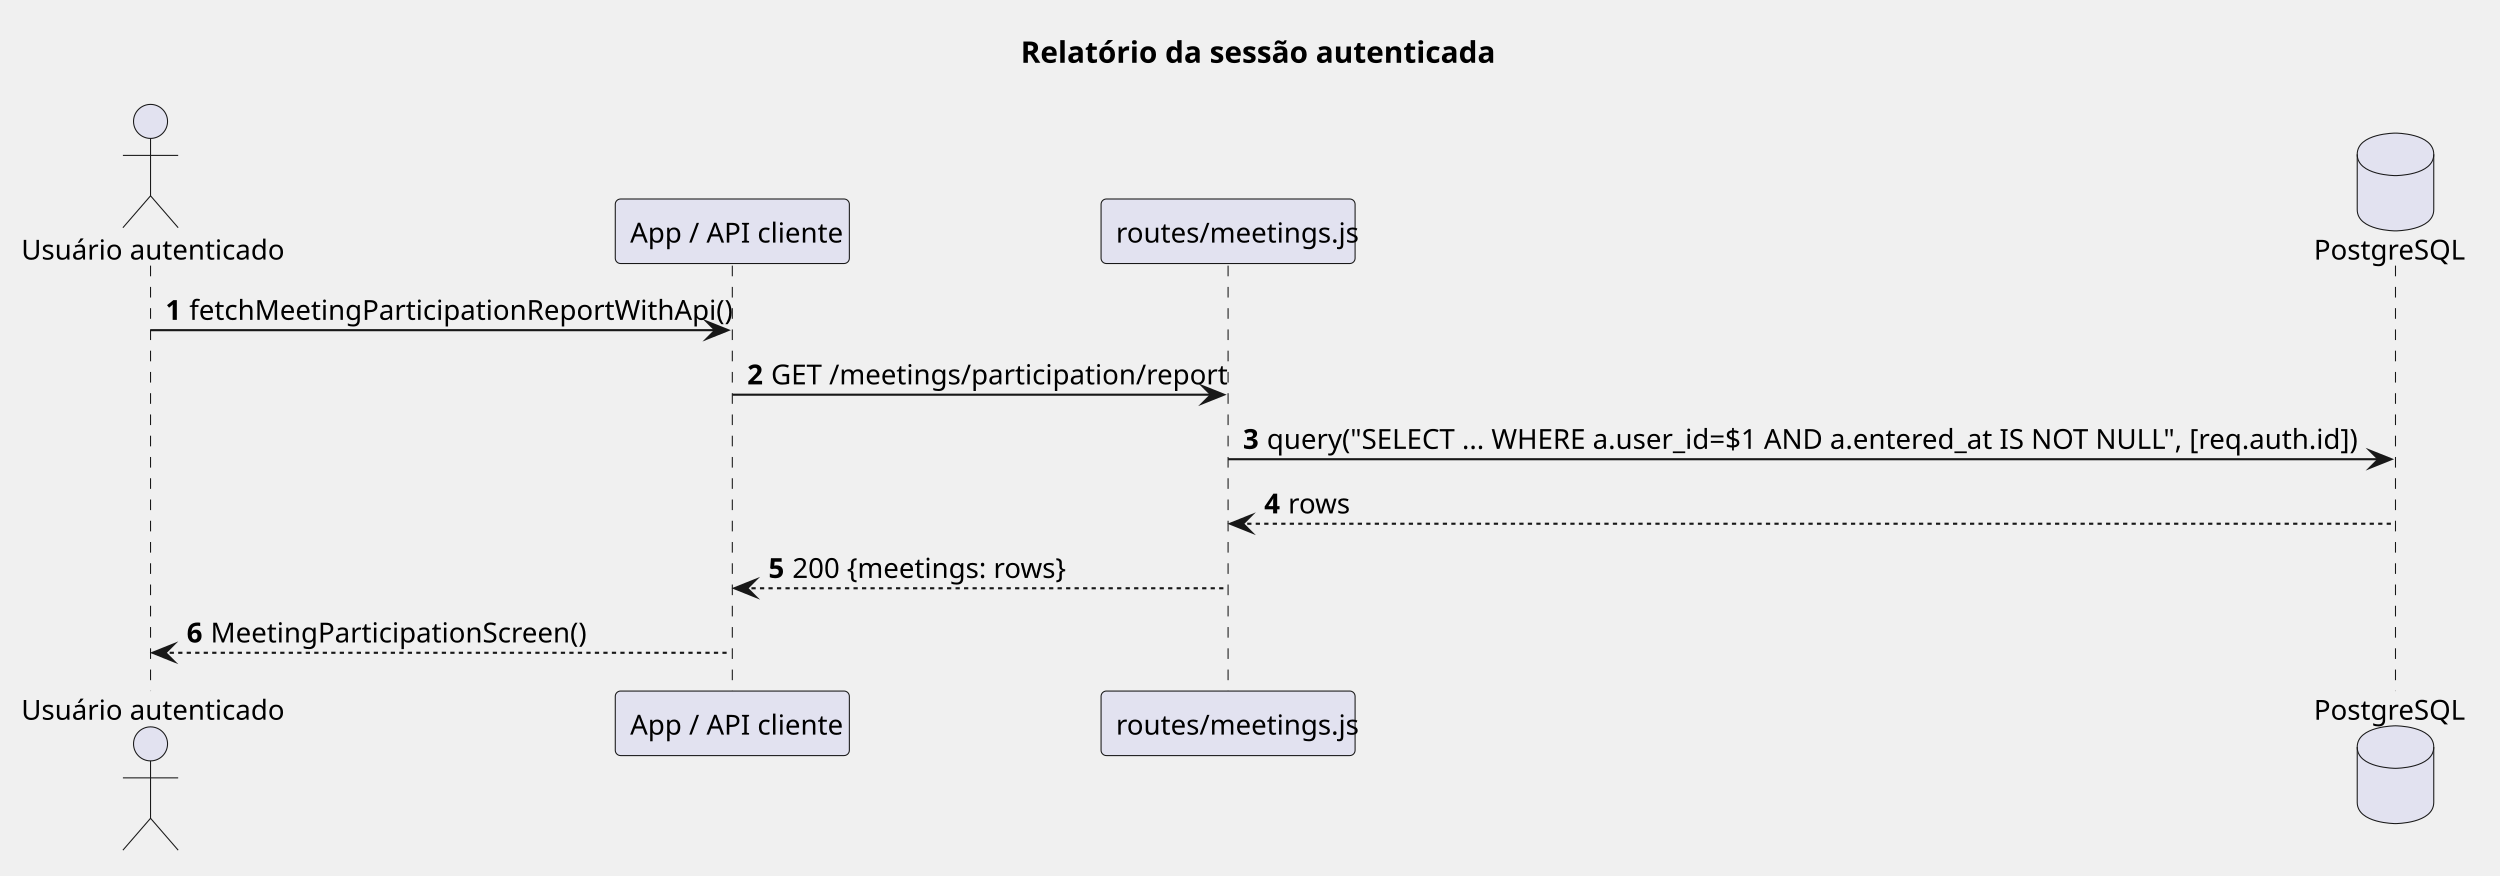
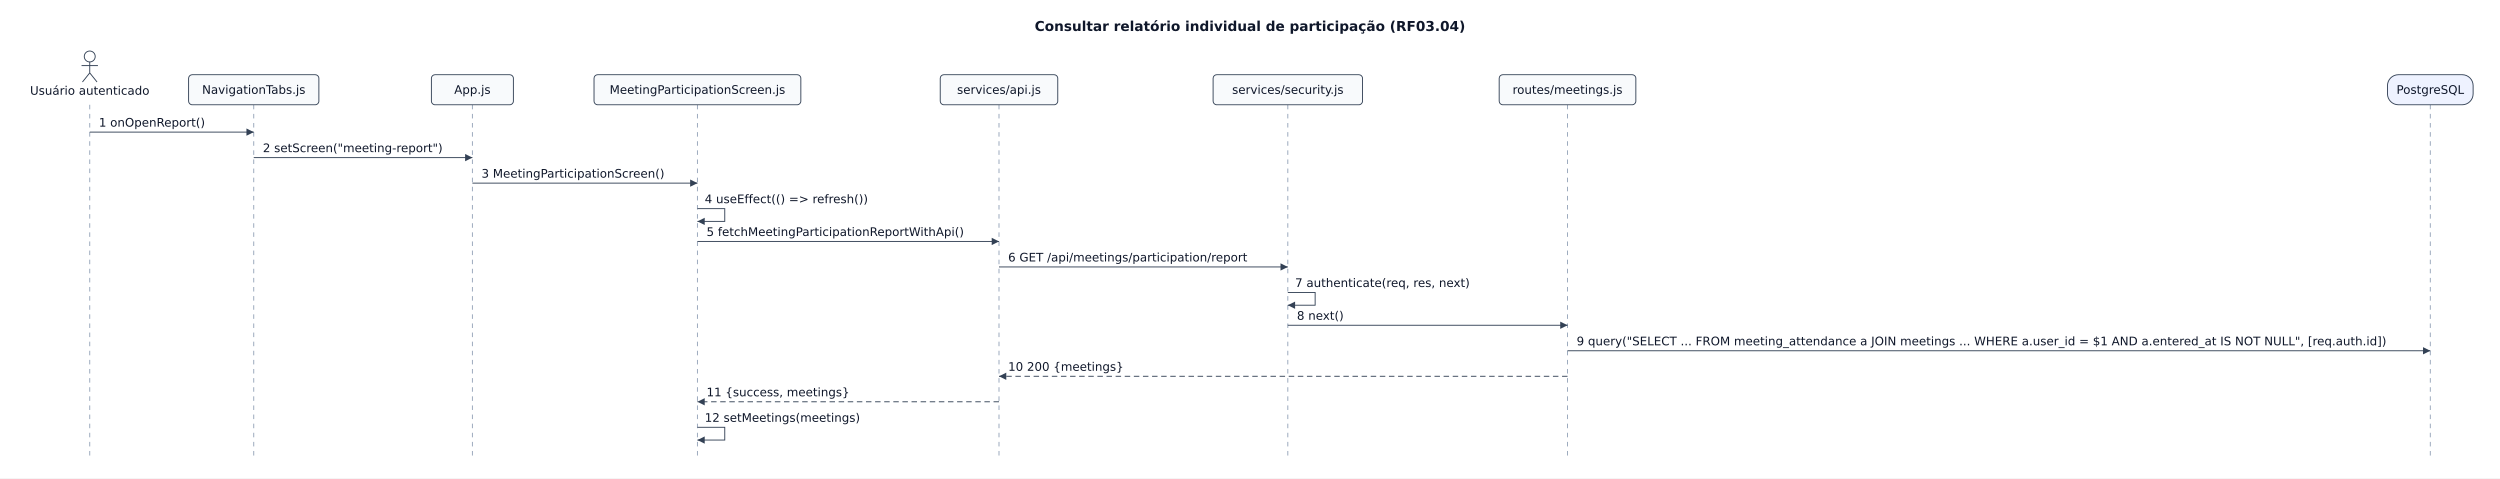
- <svg xmlns="http://www.w3.org/2000/svg" version="1.1" data-diagram-type="SEQUENCE" style="width:1176px;height:412px;background:#FFFFFF;" width="1176px" height="412px" viewBox="0 0 1176 412" zoomAndPan="magnify" preserveAspectRatio="none" contentStyleType="text/css">
-   <defs />
-   <g font-family="sans-serif" lengthAdjust="spacing">
-     <g class="title" data-source-line="4">
-       <text x="480.14" y="29.533" fill="#000" font-size="14" textLength="213.965" font-weight="700">Relatório da sessão autenticada</text>
-     </g>
-     <g class="participant-lifeline" data-qualified-name="U" data-entity-uid="part1" id="part1-lifeline" data-source-line="6">
-       <g>
-         <rect x="67.314" y="124.961" width="8" height="200.109" fill="#000" fill-opacity="0" />
-         <line x1="70.814" y1="124.961" x2="70.814" y2="325.07" style="stroke:#181818;stroke-width:0.5;stroke-dasharray:5,5;" />
-       </g>
-     </g>
-     <g class="participant-lifeline" data-qualified-name="App" data-entity-uid="part2" id="part2-lifeline" data-source-line="7">
-       <g>
-         <rect x="340.981" y="124.961" width="8" height="200.109" fill="#000" fill-opacity="0" />
-         <line x1="344.481" y1="124.961" x2="344.481" y2="325.07" style="stroke:#181818;stroke-width:0.5;stroke-dasharray:5,5;" />
-       </g>
-     </g>
-     <g class="participant-lifeline" data-qualified-name="API" data-entity-uid="part3" id="part3-lifeline" data-source-line="8">
-       <g>
-         <rect x="574.188" y="124.961" width="8" height="200.109" fill="#000" fill-opacity="0" />
-         <line x1="577.688" y1="124.961" x2="577.688" y2="325.07" style="stroke:#181818;stroke-width:0.5;stroke-dasharray:5,5;" />
-       </g>
-     </g>
-     <g class="participant-lifeline" data-qualified-name="DB" data-entity-uid="part4" id="part4-lifeline" data-source-line="9">
-       <g>
-         <rect x="1123.337" y="124.961" width="8" height="200.109" fill="#000" fill-opacity="0" />
-         <line x1="1126.837" y1="124.961" x2="1126.837" y2="325.07" style="stroke:#181818;stroke-width:0.5;stroke-dasharray:5,5;" />
-       </g>
-     </g>
-     <g class="participant participant-head" data-qualified-name="U" data-entity-uid="part1" id="part1-head" data-source-line="6">
-       <text x="10" y="122.104" fill="#000" font-size="13" textLength="115.629">Usuário autenticado</text>
-       <ellipse cx="70.814" cy="57.109" rx="8" ry="8" fill="#E2E2F0" style="stroke:#181818;stroke-width:0.5;" />
-       <path d="M70.814,65.109 L70.814,92.109 M57.814,73.109 L83.814,73.109 M70.814,92.109 L57.814,107.109 M70.814,92.109 L83.814,107.109" style="stroke:#181818;stroke-width:0.5;" fill="none" />
-     </g>
-     <g class="participant participant-head" data-qualified-name="App" data-entity-uid="part2" id="part2-head" data-source-line="7">
-       <rect x="289.427" y="93.609" width="110.11" height="30.352" fill="#E2E2F0" style="stroke:#181818;stroke-width:0.5;" rx="2.5" ry="2.5" />
-       <text x="296.427" y="114.104" fill="#000" font-size="13" textLength="96.11">App / API cliente</text>
-     </g>
-     <g class="participant participant-head" data-qualified-name="API" data-entity-uid="part3" id="part3-head" data-source-line="8">
-       <rect x="517.943" y="93.609" width="119.492" height="30.352" fill="#E2E2F0" style="stroke:#181818;stroke-width:0.5;" rx="2.5" ry="2.5" />
-       <text x="524.943" y="114.104" fill="#000" font-size="13" textLength="105.492">routes/meetings.js</text>
-     </g>
-     <g class="participant participant-head" data-qualified-name="DB" data-entity-uid="part4" id="part4-head" data-source-line="9">
-       <text x="1088.43" y="122.104" fill="#000" font-size="13" textLength="70.814">PostgreSQL</text>
-       <path d="M1108.837,72.609 C1108.837,62.609 1126.837,62.609 1126.837,62.609 C1126.837,62.609 1144.837,62.609 1144.837,72.609 L1144.837,98.609 C1144.837,108.609 1126.837,108.609 1126.837,108.609 C1126.837,108.609 1108.837,108.609 1108.837,98.609 L1108.837,72.609" style="stroke:#181818;stroke-width:0.5;" fill="#E2E2F0" />
-       <path d="M1108.837,72.609 C1108.837,82.609 1126.837,82.609 1126.837,82.609 C1126.837,82.609 1144.837,82.609 1144.837,72.609" style="stroke:#181818;stroke-width:0.5;" fill="none" />
-     </g>
-     <g class="participant participant-tail" data-qualified-name="U" data-entity-uid="part1" id="part1-tail" data-source-line="6">
-       <text x="10" y="338.565" fill="#000" font-size="13" textLength="115.629">Usuário autenticado</text>
-       <ellipse cx="70.814" cy="349.922" rx="8" ry="8" fill="#E2E2F0" style="stroke:#181818;stroke-width:0.5;" />
-       <path d="M70.814,357.922 L70.814,384.922 M57.814,365.922 L83.814,365.922 M70.814,384.922 L57.814,399.922 M70.814,384.922 L83.814,399.922" style="stroke:#181818;stroke-width:0.5;" fill="none" />
-     </g>
-     <g class="participant participant-tail" data-qualified-name="App" data-entity-uid="part2" id="part2-tail" data-source-line="7">
-       <rect x="289.427" y="325.07" width="110.11" height="30.352" fill="#E2E2F0" style="stroke:#181818;stroke-width:0.5;" rx="2.5" ry="2.5" />
-       <text x="296.427" y="345.565" fill="#000" font-size="13" textLength="96.11">App / API cliente</text>
-     </g>
-     <g class="participant participant-tail" data-qualified-name="API" data-entity-uid="part3" id="part3-tail" data-source-line="8">
-       <rect x="517.943" y="325.07" width="119.492" height="30.352" fill="#E2E2F0" style="stroke:#181818;stroke-width:0.5;" rx="2.5" ry="2.5" />
-       <text x="524.943" y="345.565" fill="#000" font-size="13" textLength="105.492">routes/meetings.js</text>
-     </g>
-     <g class="participant participant-tail" data-qualified-name="DB" data-entity-uid="part4" id="part4-tail" data-source-line="9">
-       <text x="1088.43" y="338.565" fill="#000" font-size="13" textLength="70.814">PostgreSQL</text>
-       <path d="M1108.837,351.422 C1108.837,341.422 1126.837,341.422 1126.837,341.422 C1126.837,341.422 1144.837,341.422 1144.837,351.422 L1144.837,377.422 C1144.837,387.422 1126.837,387.422 1126.837,387.422 C1126.837,387.422 1108.837,387.422 1108.837,377.422 L1108.837,351.422" style="stroke:#181818;stroke-width:0.5;" fill="#E2E2F0" />
-       <path d="M1108.837,351.422 C1108.837,361.422 1126.837,361.422 1126.837,361.422 C1126.837,361.422 1144.837,361.422 1144.837,351.422" style="stroke:#181818;stroke-width:0.5;" fill="none" />
-     </g>
-     <g class="message" data-entity-1="part1" data-entity-2="part2" id="msg1" data-source-line="10">
-       <polygon points="332.481,151.313,342.481,155.313,332.481,159.313,336.481,155.313" fill="#181818" style="stroke:#181818;stroke-width:1;stroke-linejoin:miter;stroke-miterlimit:10;" />
-       <line x1="70.814" y1="155.313" x2="338.481" y2="155.313" style="stroke:#181818;stroke-width:1;" />
-       <text x="77.814" y="150.456" fill="#000" font-size="13" font-weight="700">1</text>
-       <text x="89.044" y="150.456" fill="#000" font-size="13" textLength="238.437">fetchMeetingParticipationReportWithApi()</text>
-     </g>
-     <g class="message" data-entity-1="part2" data-entity-2="part3" id="msg2" data-source-line="11">
-       <polygon points="565.688,181.664,575.688,185.664,565.688,189.664,569.688,185.664" fill="#181818" style="stroke:#181818;stroke-width:1;stroke-linejoin:miter;stroke-miterlimit:10;" />
-       <line x1="344.481" y1="185.664" x2="571.688" y2="185.664" style="stroke:#181818;stroke-width:1;" />
-       <text x="351.481" y="180.808" fill="#000" font-size="13" font-weight="700">2</text>
-       <text x="362.711" y="180.808" fill="#000" font-size="13" textLength="197.977">GET /meetings/participation/report</text>
-     </g>
-     <g class="message" data-entity-1="part3" data-entity-2="part4" id="msg3" data-source-line="12">
-       <polygon points="1114.837,212.016,1124.837,216.016,1114.837,220.016,1118.837,216.016" fill="#181818" style="stroke:#181818;stroke-width:1;stroke-linejoin:miter;stroke-miterlimit:10;" />
-       <line x1="577.688" y1="216.016" x2="1120.837" y2="216.016" style="stroke:#181818;stroke-width:1;" />
-       <text x="584.688" y="211.159" fill="#000" font-size="13" font-weight="700">3</text>
-       <text x="595.918" y="211.159" fill="#000" font-size="13" textLength="513.919">query("SELECT ... WHERE a.user_id=$1 AND a.entered_at IS NOT NULL", [req.auth.id])</text>
-     </g>
-     <g class="message" data-entity-1="part4" data-entity-2="part3" id="msg4" data-source-line="13">
-       <polygon points="588.688,242.367,578.688,246.367,588.688,250.367,584.688,246.367" fill="#181818" style="stroke:#181818;stroke-width:1;stroke-linejoin:miter;stroke-miterlimit:10;" />
-       <line x1="582.688" y1="246.367" x2="1125.837" y2="246.367" style="stroke:#181818;stroke-width:1;stroke-dasharray:2,2;" />
-       <text x="594.688" y="241.511" fill="#000" font-size="13" font-weight="700">4</text>
-       <text x="605.918" y="241.511" fill="#000" font-size="13" textLength="27.447">rows</text>
-     </g>
-     <g class="message" data-entity-1="part3" data-entity-2="part2" id="msg5" data-source-line="14">
-       <polygon points="355.481,272.719,345.481,276.719,355.481,280.719,351.481,276.719" fill="#181818" style="stroke:#181818;stroke-width:1;stroke-linejoin:miter;stroke-miterlimit:10;" />
-       <line x1="349.481" y1="276.719" x2="576.688" y2="276.719" style="stroke:#181818;stroke-width:1;stroke-dasharray:2,2;" />
-       <text x="361.481" y="271.862" fill="#000" font-size="13" font-weight="700">5</text>
-       <text x="372.711" y="271.862" fill="#000" font-size="13" textLength="121.405">200 {meetings: rows}</text>
-     </g>
-     <g class="message" data-entity-1="part2" data-entity-2="part1" id="msg6" data-source-line="15">
-       <polygon points="81.814,303.07,71.814,307.07,81.814,311.07,77.814,307.07" fill="#181818" style="stroke:#181818;stroke-width:1;stroke-linejoin:miter;stroke-miterlimit:10;" />
-       <line x1="75.814" y1="307.07" x2="343.481" y2="307.07" style="stroke:#181818;stroke-width:1;stroke-dasharray:2,2;" />
-       <text x="87.814" y="302.214" fill="#000" font-size="13" font-weight="700">6</text>
-       <text x="99.044" y="302.214" fill="#000" font-size="13" textLength="167.635">MeetingParticipationScreen()</text>
-     </g>
-   </g>
+ <svg xmlns="http://www.w3.org/2000/svg" width="2744" height="525" viewBox="0 0 2744 525" font-family="DejaVu Sans, Arial, sans-serif" font-size="13" fill="#0F172A">
+   <defs>
+     <marker id="ah" viewBox="0 0 10 10" refX="10" refY="5" markerWidth="8" markerHeight="8" orient="auto-start-reverse">
+       <path d="M0 0 L10 5 L0 10 z" fill="#334155" />
+     </marker>
+   </defs>
+   <rect width="100%" height="100%" fill="white" />
+   <line x1="2667.5" y1="115" x2="2667.5" y2="505" stroke="#94A3B8" stroke-dasharray="5 5" />
+   <line x1="1720.5" y1="115" x2="1720.5" y2="505" stroke="#94A3B8" stroke-dasharray="5 5" />
+   <line x1="1413.5" y1="115" x2="1413.5" y2="505" stroke="#94A3B8" stroke-dasharray="5 5" />
+   <line x1="1096.5" y1="115" x2="1096.5" y2="505" stroke="#94A3B8" stroke-dasharray="5 5" />
+   <line x1="765.5" y1="115" x2="765.5" y2="505" stroke="#94A3B8" stroke-dasharray="5 5" />
+   <line x1="518.5" y1="115" x2="518.5" y2="505" stroke="#94A3B8" stroke-dasharray="5 5" />
+   <line x1="278.5" y1="115" x2="278.5" y2="505" stroke="#94A3B8" stroke-dasharray="5 5" />
+   <line x1="98.5" y1="115" x2="98.5" y2="505" stroke="#94A3B8" stroke-dasharray="5 5" />
+   <text x="1372" y="34" text-anchor="middle" font-size="15" font-weight="bold">Consultar relatório individual de participação (RF03.04)</text>
+   <circle cx="98.5" cy="62" r="6" fill="#fff" stroke="#334155" />
+   <path d="M98.5 68 v12 M89.5 72 h18 M98.5 80 l-8 10 M98.5 80 l8 10" stroke="#334155" fill="none" />
+   <text x="98.5" y="104" text-anchor="middle">Usuário autenticado</text>
+   <rect x="207.0" y="82" width="143.0" height="33" rx="4" fill="#F8FAFC" stroke="#334155" />
+   <text x="278.5" y="103.0" text-anchor="middle">NavigationTabs.js</text>
+   <rect x="473.5" y="82" width="90" height="33" rx="4" fill="#F8FAFC" stroke="#334155" />
+   <text x="518.5" y="103.0" text-anchor="middle">App.js</text>
+   <rect x="652.0" y="82" width="227.0" height="33" rx="4" fill="#F8FAFC" stroke="#334155" />
+   <text x="765.5" y="103.0" text-anchor="middle">MeetingParticipationScreen.js</text>
+   <rect x="1032.0" y="82" width="129.0" height="33" rx="4" fill="#F8FAFC" stroke="#334155" />
+   <text x="1096.5" y="103.0" text-anchor="middle">services/api.js</text>
+   <rect x="1331.5" y="82" width="164.0" height="33" rx="4" fill="#F8FAFC" stroke="#334155" />
+   <text x="1413.5" y="103.0" text-anchor="middle">services/security.js</text>
+   <rect x="1645.5" y="82" width="150.0" height="33" rx="4" fill="#F8FAFC" stroke="#334155" />
+   <text x="1720.5" y="103.0" text-anchor="middle">routes/meetings.js</text>
+   <rect x="2620.5" y="82" width="94.0" height="33" rx="12" fill="#EEF2FF" stroke="#334155" />
+   <text x="2667.5" y="103.0" text-anchor="middle">PostgreSQL</text>
+   <text x="108.5" y="139">1  onOpenReport()</text>
+   <line x1="98.5" y1="145" x2="278.5" y2="145" stroke="#334155" marker-end="url(#ah)" />
+   <text x="288.5" y="167">2  setScreen("meeting-report")</text>
+   <line x1="278.5" y1="173" x2="518.5" y2="173" stroke="#334155" marker-end="url(#ah)" />
+   <text x="528.5" y="195">3  MeetingParticipationScreen()</text>
+   <line x1="518.5" y1="201" x2="765.5" y2="201" stroke="#334155" marker-end="url(#ah)" />
+   <text x="773.5" y="223">4  useEffect(() =&gt; refresh())</text>
+   <path d="M765.5 229 h30 v14 h-30" fill="none" stroke="#334155" marker-end="url(#ah)" />
+   <text x="775.5" y="259">5  fetchMeetingParticipationReportWithApi()</text>
+   <line x1="765.5" y1="265" x2="1096.5" y2="265" stroke="#334155" marker-end="url(#ah)" />
+   <text x="1106.5" y="287">6  GET /api/meetings/participation/report</text>
+   <line x1="1096.5" y1="293" x2="1413.5" y2="293" stroke="#334155" marker-end="url(#ah)" />
+   <text x="1421.5" y="315">7  authenticate(req, res, next)</text>
+   <path d="M1413.5 321 h30 v14 h-30" fill="none" stroke="#334155" marker-end="url(#ah)" />
+   <text x="1423.5" y="351">8  next()</text>
+   <line x1="1413.5" y1="357" x2="1720.5" y2="357" stroke="#334155" marker-end="url(#ah)" />
+   <text x="1730.5" y="379">9  query("SELECT ... FROM meeting_attendance a JOIN meetings ... WHERE a.user_id = $1 AND a.entered_at IS NOT NULL", [req.auth.id])</text>
+   <line x1="1720.5" y1="385" x2="2667.5" y2="385" stroke="#334155" marker-end="url(#ah)" />
+   <text x="1106.5" y="407">10  200 {meetings}</text>
+   <line x1="1720.5" y1="413" x2="1096.5" y2="413" stroke="#334155" stroke-dasharray="6 4" marker-end="url(#ah)" />
+   <text x="775.5" y="435">11  {success, meetings}</text>
+   <line x1="1096.5" y1="441" x2="765.5" y2="441" stroke="#334155" stroke-dasharray="6 4" marker-end="url(#ah)" />
+   <text x="773.5" y="463">12  setMeetings(meetings)</text>
+   <path d="M765.5 469 h30 v14 h-30" fill="none" stroke="#334155" marker-end="url(#ah)" />
</svg>
